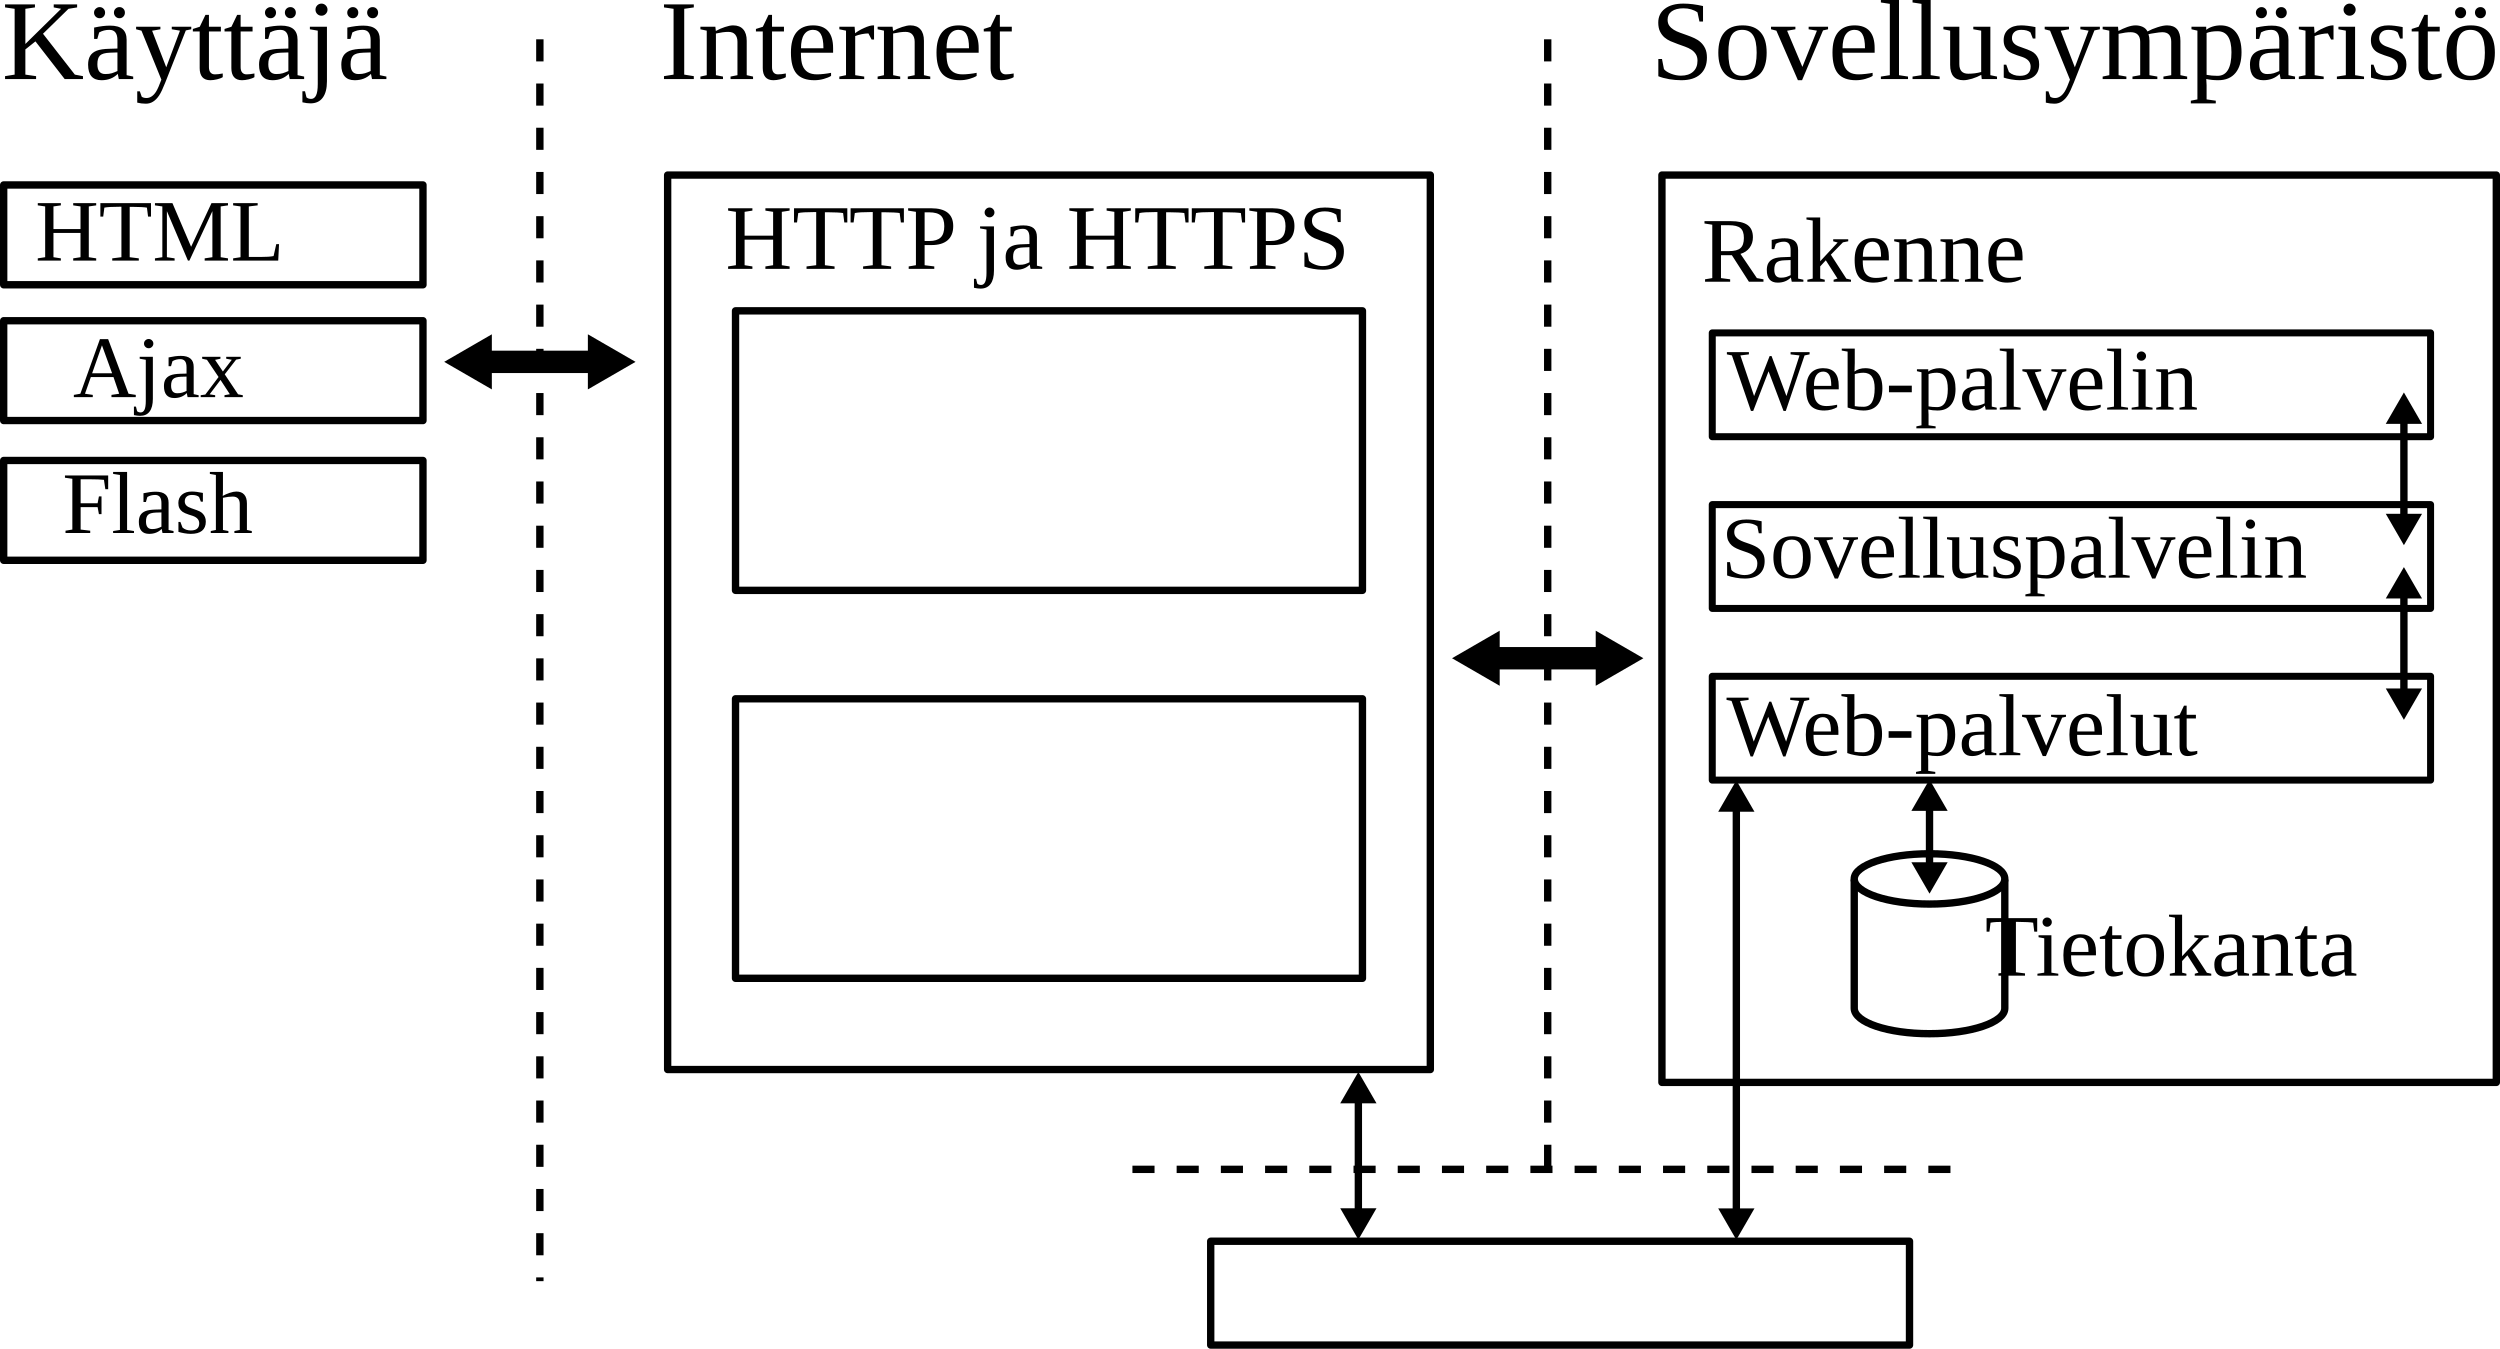
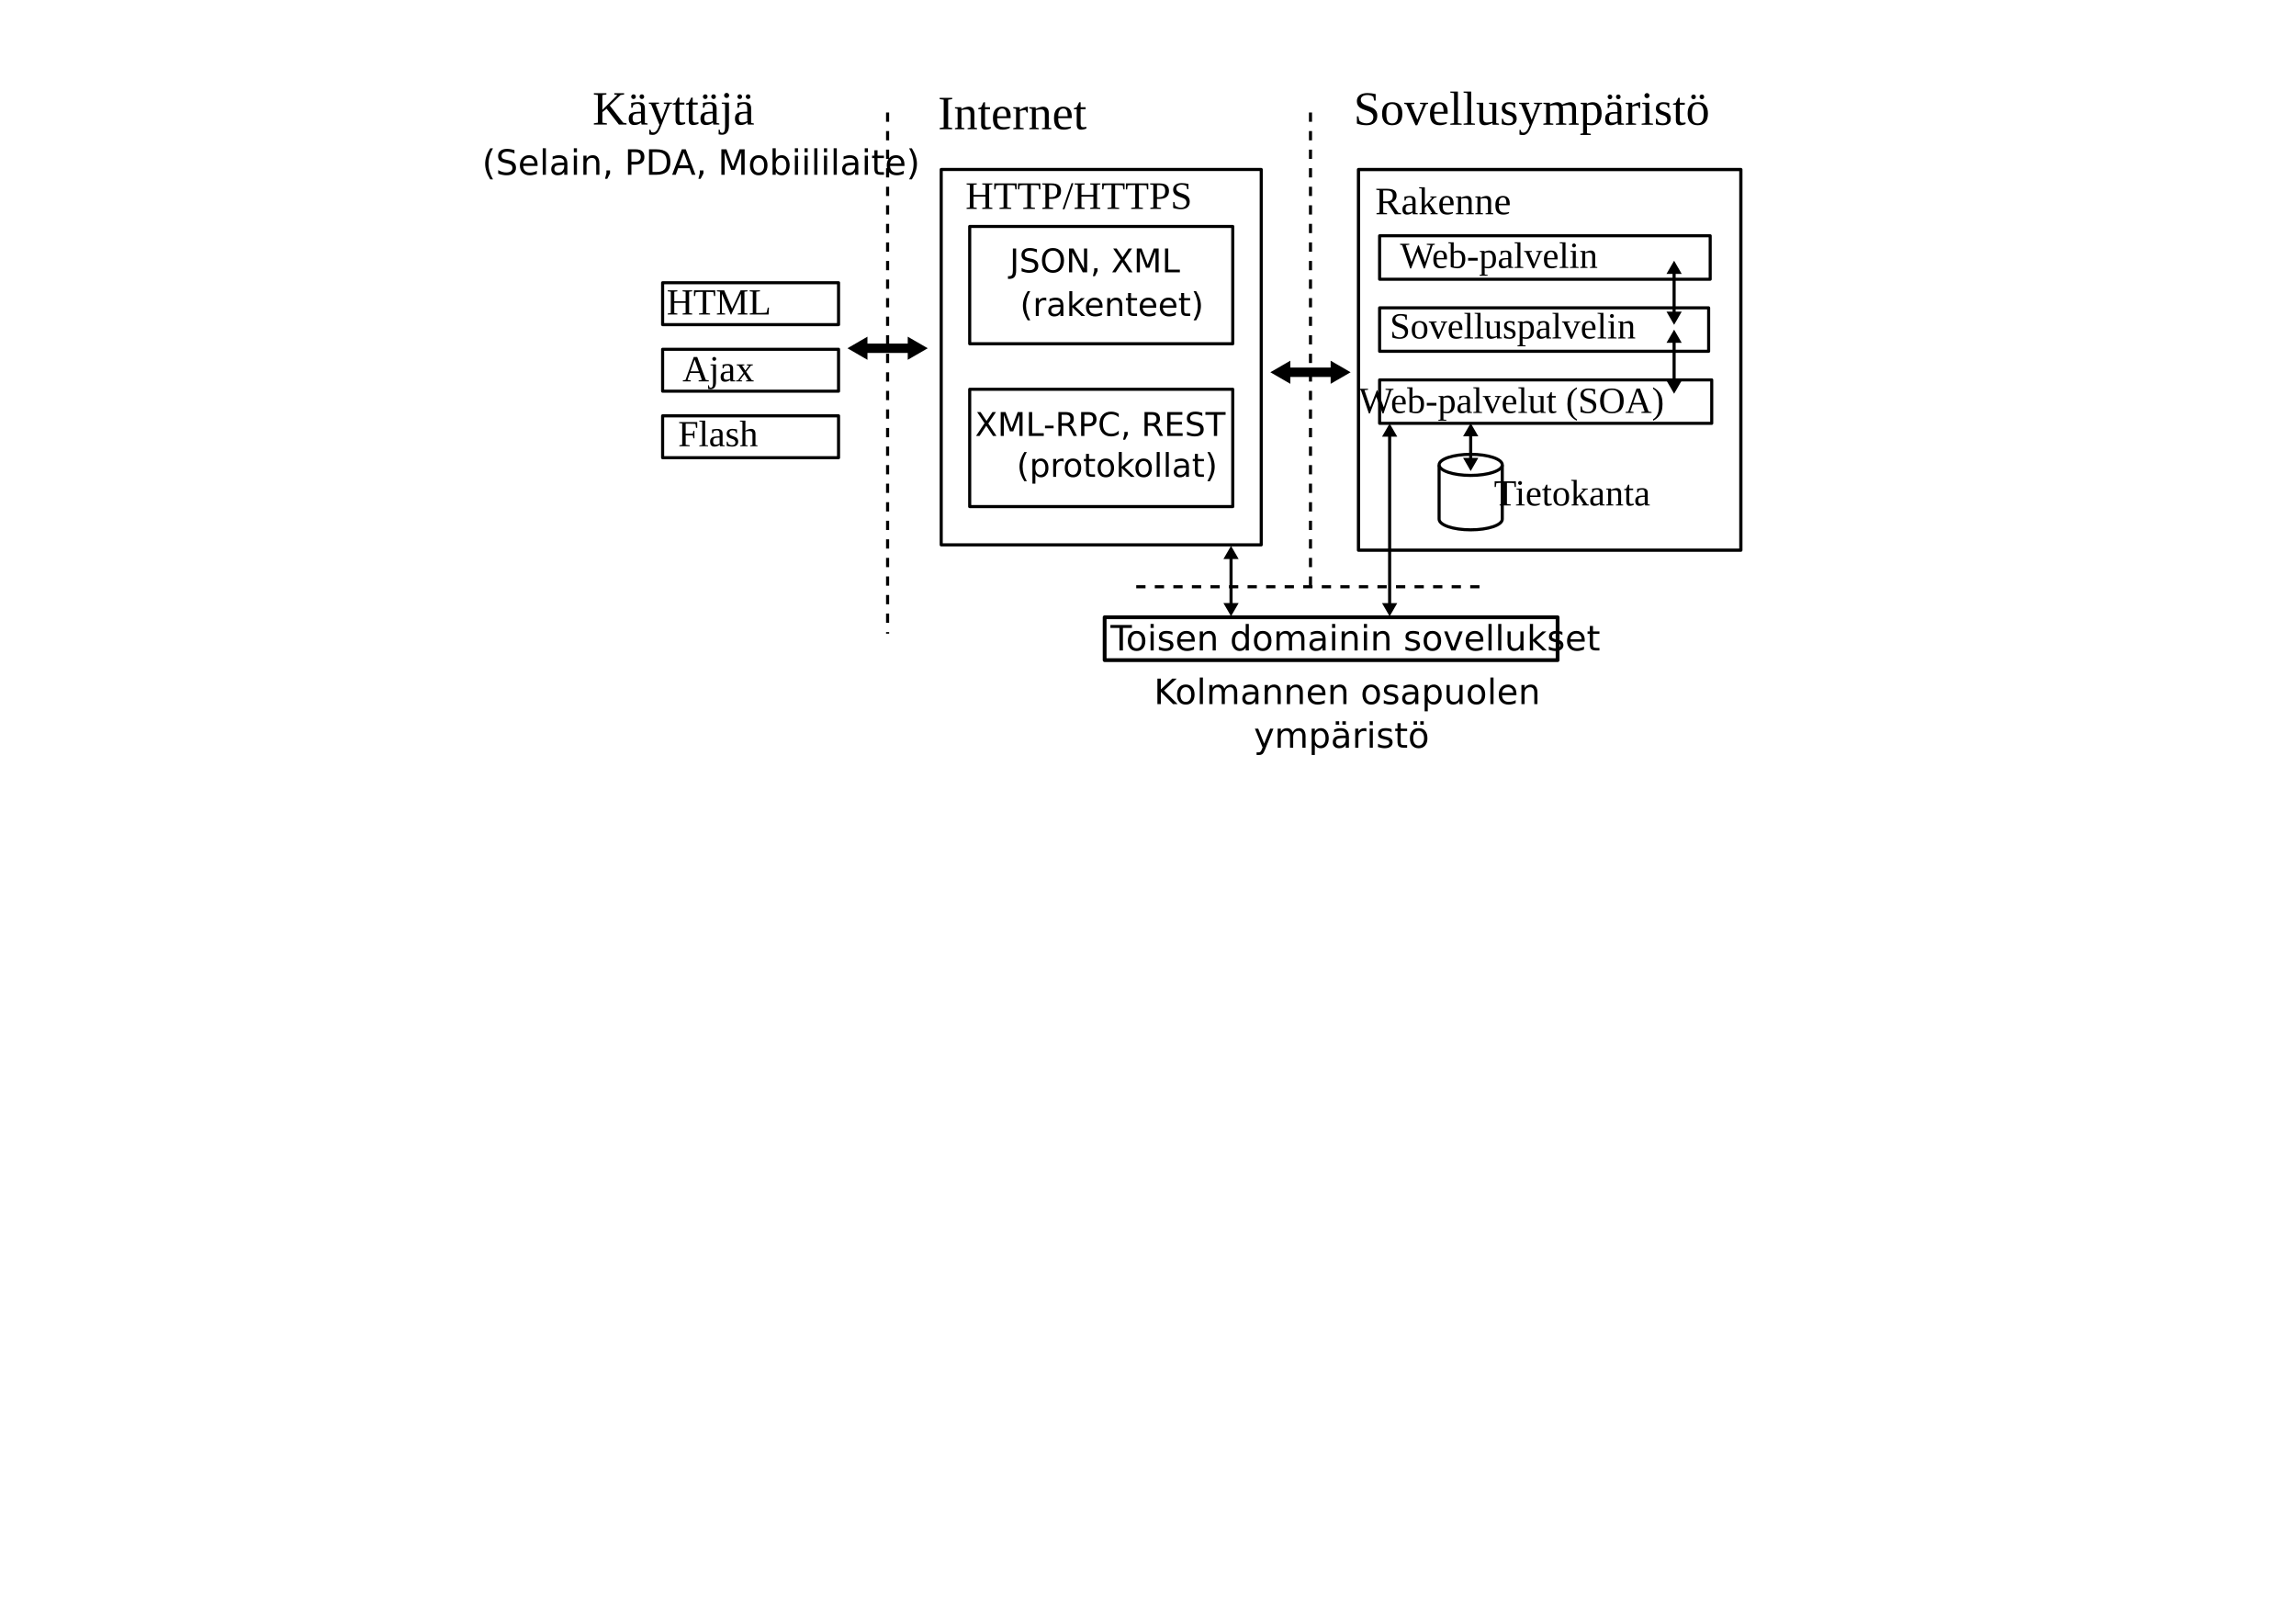
- <svg xmlns="http://www.w3.org/2000/svg" width="480.803" height="259.391" id="svg1901" version="1.1">
+ <svg xmlns="http://www.w3.org/2000/svg" width="1052.362" height="744.094" id="svg1901" version="1.0">
  <defs id="defs1903">
    <marker orient="auto" refY="0" refX="0" id="TriangleOutM" style="overflow:visible">
-       <path id="path3817" d="m 5.77,0 -8.65,5 0,-10 8.65,5 z" style="fill-rule:evenodd;stroke:#000000;stroke-width:1pt;marker-start:none" transform="scale(0.4,0.4)" />
+       <path id="path3817" d="M 5.77,0 L -2.88,5 L -2.88,-5 L 5.77,0 z" style="fill-rule:evenodd;stroke:#000000;stroke-width:1pt;marker-start:none" transform="scale(0.4,0.4)" />
    </marker>
    <marker orient="auto" refY="0" refX="0" id="TriangleInM" style="overflow:visible">
-       <path id="path3808" d="m 5.77,0 -8.65,5 0,-10 8.65,5 z" style="fill-rule:evenodd;stroke:#000000;stroke-width:1pt;marker-start:none" transform="scale(-0.4,-0.4)" />
+       <path id="path3808" d="M 5.77,0 L -2.88,5 L -2.88,-5 L 5.77,0 z" style="fill-rule:evenodd;stroke:#000000;stroke-width:1pt;marker-start:none" transform="scale(-0.4,-0.4)" />
    </marker>
    <marker orient="auto" refY="0" refX="0" id="TriangleOutS" style="overflow:visible">
-       <path id="path3820" d="m 5.77,0 -8.65,5 0,-10 8.65,5 z" style="fill-rule:evenodd;stroke:#000000;stroke-width:1pt;marker-start:none" transform="scale(0.2,0.2)" />
+       <path id="path3820" d="M 5.77,0 L -2.88,5 L -2.88,-5 L 5.77,0 z" style="fill-rule:evenodd;stroke:#000000;stroke-width:1pt;marker-start:none" transform="scale(0.2,0.2)" />
    </marker>
    <marker orient="auto" refY="0" refX="0" id="TriangleInS" style="overflow:visible">
-       <path id="path3811" d="m 5.77,0 -8.65,5 0,-10 8.65,5 z" style="fill-rule:evenodd;stroke:#000000;stroke-width:1pt;marker-start:none" transform="scale(-0.2,-0.2)" />
+       <path id="path3811" d="M 5.77,0 L -2.88,5 L -2.88,-5 L 5.77,0 z" style="fill-rule:evenodd;stroke:#000000;stroke-width:1pt;marker-start:none" transform="scale(-0.2,-0.2)" />
    </marker>
    <marker orient="auto" refY="0" refX="0" id="Arrow1Sstart" style="overflow:visible">
-       <path id="path3683" d="M 0,0 5,-5 -12.5,0 5,5 0,0 z" style="fill-rule:evenodd;stroke:#000000;stroke-width:1pt;marker-start:none" transform="matrix(0.2,0,0,0.2,1.2,0)" />
+       <path id="path3683" d="M 0,0 L 5,-5 L -12.5,0 L 5,5 L 0,0 z" style="fill-rule:evenodd;stroke:#000000;stroke-width:1pt;marker-start:none" transform="matrix(0.2,0,0,0.2,1.2,0)" />
    </marker>
    <marker orient="auto" refY="0" refX="0" id="Arrow1Mstart" style="overflow:visible">
-       <path id="path3677" d="M 0,0 5,-5 -12.5,0 5,5 0,0 z" style="fill-rule:evenodd;stroke:#000000;stroke-width:1pt;marker-start:none" transform="matrix(0.4,0,0,0.4,4,0)" />
+       <path id="path3677" d="M 0,0 L 5,-5 L -12.5,0 L 5,5 L 0,0 z" style="fill-rule:evenodd;stroke:#000000;stroke-width:1pt;marker-start:none" transform="matrix(0.4,0,0,0.4,4,0)" />
    </marker>
    <marker orient="auto" refY="0" refX="0" id="Arrow2Lstart" style="overflow:visible">
-       <path id="path3689" style="font-size:12px;fill-rule:evenodd;stroke-width:0.625;stroke-linejoin:round" d="M 8.719,4.034 -2.207,0.016 8.719,-4.002 c -1.745,2.372 -1.735,5.617 -6e-7,8.035 z" transform="matrix(1.1,0,0,1.1,1.1,0)" />
+       <path id="path3689" style="font-size:12px;fill-rule:evenodd;stroke-width:0.625;stroke-linejoin:round" d="M 8.719,4.034 L -2.207,0.016 L 8.719,-4.002 C 6.973,-1.63 6.983,1.616 8.719,4.034 L 8.719,4.034 z" transform="matrix(1.1,0,0,1.1,1.1,0)" />
    </marker>
  </defs>
  <g id="layer1" transform="translate(-126.8715,-53.17785)">
-     <rect style="fill:none;stroke:#000000;stroke-width:1.417;stroke-linecap:square;stroke-linejoin:round;stroke-miterlimit:4;stroke-opacity:1;stroke-dasharray:none" id="rect2858" width="146.681" height="172.024" x="255.273" y="86.847" />
-     <rect y="86.847" x="446.496" height="174.499" width="160.47" id="rect2862" style="fill:none;stroke:#000000;stroke-width:1.417;stroke-linecap:square;stroke-linejoin:round;stroke-miterlimit:4;stroke-opacity:1;stroke-dasharray:none" />
-     <rect style="fill:none;stroke:#000000;stroke-width:1.417;stroke-linecap:square;stroke-linejoin:round;stroke-miterlimit:4;stroke-opacity:1;stroke-dasharray:none" id="rect2864" width="120.571" height="53.758" x="268.328" y="112.958" />
-     <rect y="187.57" x="268.328" height="53.758" width="120.571" id="rect2866" style="fill:none;stroke:#000000;stroke-width:1.417;stroke-linecap:square;stroke-linejoin:round;stroke-miterlimit:4;stroke-opacity:1;stroke-dasharray:none" />
-     <rect style="fill:none;stroke:#000000;stroke-width:1.347;stroke-linecap:square;stroke-linejoin:round;stroke-miterlimit:4;stroke-opacity:1;stroke-dasharray:none" id="rect2868" width="138.148" height="19.967" x="456.175" y="117.2" />
-     <rect y="183.245" x="456.175" height="19.967" width="138.148" id="rect2870" style="fill:none;stroke:#000000;stroke-width:1.347;stroke-linecap:square;stroke-linejoin:round;stroke-miterlimit:4;stroke-opacity:1;stroke-dasharray:none" />
-     <rect style="fill:none;stroke:#000000;stroke-width:1.347;stroke-linecap:square;stroke-linejoin:round;stroke-miterlimit:4;stroke-opacity:1;stroke-dasharray:none" id="rect2872" width="138.148" height="19.967" x="456.175" y="150.223" />
-     <path style="fill:none;stroke:#000000;stroke-width:1.417;stroke-linecap:butt;stroke-linejoin:miter;stroke-miterlimit:4;stroke-opacity:1;stroke-dasharray:4.252, 4.252;stroke-dashoffset:0" d="m 230.698,60.736 0,238.837" id="path2876" />
-     <path id="path2878" d="m 424.529,60.736 0,217.334" style="fill:none;stroke:#000000;stroke-width:1.417;stroke-linecap:butt;stroke-linejoin:miter;stroke-miterlimit:4;stroke-opacity:1;stroke-dasharray:4.252, 4.252;stroke-dashoffset:0" />
-     <path style="fill:none;stroke:#000000;stroke-width:1.417;stroke-linecap:butt;stroke-linejoin:miter;stroke-miterlimit:4;stroke-opacity:1;stroke-dasharray:4.252, 4.252;stroke-dashoffset:0" d="m 344.661,278.07 161.273,0" id="path2880" />
-     <path style="fill:none;stroke:#000000;stroke-width:4.305;stroke-linecap:butt;stroke-linejoin:miter;stroke-miterlimit:4;stroke-opacity:1;stroke-dasharray:none;marker-start:url(#TriangleInS);marker-end:url(#TriangleOutS)" d="m 218.41,122.771 24.575,0" id="path2882" />
-     <path id="path2884" d="m 412.241,179.771 24.575,0" style="fill:none;stroke:#000000;stroke-width:4.305;stroke-linecap:butt;stroke-linejoin:miter;stroke-miterlimit:4;stroke-opacity:1;stroke-dasharray:none;marker-start:url(#TriangleInS);marker-end:url(#TriangleOutS)" />
-     <rect style="fill:none;stroke:#000000;stroke-width:1.417;stroke-linecap:square;stroke-linejoin:round;stroke-miterlimit:4;stroke-opacity:1;stroke-dasharray:none" id="rect2892" width="80.636" height="19.199" x="127.58" y="88.748" />
-     <rect y="114.859" x="127.58" height="19.199" width="80.636" id="rect2894" style="fill:none;stroke:#000000;stroke-width:1.417;stroke-linecap:square;stroke-linejoin:round;stroke-miterlimit:4;stroke-opacity:1;stroke-dasharray:none" />
-     <rect style="fill:none;stroke:#000000;stroke-width:1.417;stroke-linecap:square;stroke-linejoin:round;stroke-miterlimit:4;stroke-opacity:1;stroke-dasharray:none" id="rect2896" width="80.636" height="19.199" x="127.58" y="141.738" />
-     <rect style="fill:none;stroke:#000000;stroke-width:1.417;stroke-linecap:square;stroke-linejoin:round;stroke-miterlimit:4;stroke-opacity:1;stroke-dasharray:none" id="rect2898" width="134.394" height="19.967" x="359.716" y="291.894" />
-     <path style="fill:none;stroke:#000000;stroke-width:1.417;stroke-linecap:butt;stroke-linejoin:miter;stroke-miterlimit:4;stroke-opacity:1;stroke-dasharray:none;marker-start:url(#TriangleInM);marker-mid:none;marker-end:url(#TriangleOutM)" d="m 388.113,263.357 0,24.203" id="path2886" />
-     <path style="fill:none;stroke:#000000;stroke-width:1.417;stroke-linecap:butt;stroke-linejoin:miter;stroke-miterlimit:4;stroke-opacity:1;stroke-dasharray:none;marker-start:url(#TriangleInM);marker-mid:none;marker-end:url(#TriangleOutM)" d="m 460.806,287.59 0,-80.306" id="path2888" />
-     <path style="fill:none;stroke:#000000;stroke-width:1.417;stroke-linecap:butt;stroke-linejoin:miter;stroke-miterlimit:4;stroke-opacity:1;stroke-dasharray:none;marker-start:url(#TriangleInM);marker-mid:none;marker-end:url(#TriangleOutM)" d="m 497.959,207.112 0,13.907" id="path2890" />
-     <path style="fill:none;stroke:#000000;stroke-width:1.417;stroke-linecap:butt;stroke-linejoin:miter;stroke-miterlimit:4;stroke-opacity:1;stroke-dasharray:none;marker-start:url(#TriangleInM);marker-mid:none;marker-end:url(#TriangleOutM)" d="m 589.193,132.681 0,21.32" id="path2900" />
-     <text xml:space="preserve" style="font-size:16.907px;font-style:normal;font-variant:normal;font-weight:normal;font-stretch:normal;text-align:center;text-anchor:middle;fill:#000000;fill-opacity:1;stroke:none;font-family:Liberation Serif;-inkscape-font-specification:Liberation Serif" x="167.903" y="129.558" id="text3016">
-       <tspan id="tspan3018" x="167.903" y="129.558">Ajax</tspan>
-     </text>
-     <text xml:space="preserve" style="font-size:16.907px;font-style:normal;font-variant:normal;font-weight:normal;font-stretch:normal;text-align:center;text-anchor:middle;fill:#000000;fill-opacity:1;stroke:none;font-family:Liberation Serif;-inkscape-font-specification:Liberation Serif" x="167.766" y="155.681" id="text3020">
-       <tspan id="tspan3022" x="167.766" y="155.681">Flash</tspan>
-     </text>
-     <text xml:space="preserve" style="font-size:16.907px;font-style:normal;font-variant:normal;font-weight:normal;font-stretch:normal;text-align:center;text-anchor:middle;fill:#000000;fill-opacity:1;stroke:none;font-family:Liberation Serif;-inkscape-font-specification:Liberation Serif" x="168.167" y="103.302" id="text3024">
-       <tspan id="tspan3026" x="168.167" y="103.302">HTML</tspan>
-     </text>
+     <rect style="fill:none;stroke:#000000;stroke-width:1.417;stroke-linecap:square;stroke-linejoin:round;stroke-miterlimit:4;stroke-dasharray:none;stroke-opacity:1" id="rect2858" width="146.681" height="172.024" x="558.273" y="130.847" />
+     <rect y="130.879" x="749.528" height="174.436" width="175.256" id="rect2862" style="fill:none;stroke:#000000;stroke-width:1.481;stroke-linecap:square;stroke-linejoin:round;stroke-miterlimit:4;stroke-dasharray:none;stroke-opacity:1" />
+     <rect style="fill:none;stroke:#000000;stroke-width:1.417;stroke-linecap:square;stroke-linejoin:round;stroke-miterlimit:4;stroke-dasharray:none;stroke-opacity:1" id="rect2864" width="120.571" height="53.758" x="571.328" y="156.958" />
+     <rect y="231.57" x="571.328" height="53.758" width="120.571" id="rect2866" style="fill:none;stroke:#000000;stroke-width:1.417;stroke-linecap:square;stroke-linejoin:round;stroke-miterlimit:4;stroke-dasharray:none;stroke-opacity:1" />
+     <rect style="fill:none;stroke:#000000;stroke-width:1.408;stroke-linecap:square;stroke-linejoin:round;stroke-miterlimit:4;stroke-dasharray:none;stroke-opacity:1" id="rect2868" width="151.522" height="19.906" x="759.206" y="161.231" />
+     <rect y="227.278" x="759.208" height="19.902" width="152.225" id="rect2870" style="fill:none;stroke:#000000;stroke-width:1.412;stroke-linecap:square;stroke-linejoin:round;stroke-miterlimit:4;stroke-dasharray:none;stroke-opacity:1" />
+     <rect style="fill:none;stroke:#000000;stroke-width:1.405;stroke-linecap:square;stroke-linejoin:round;stroke-miterlimit:4;stroke-dasharray:none;stroke-opacity:1" id="rect2872" width="150.818" height="19.909" x="759.204" y="194.252" />
+     <path style="fill:none;stroke:#000000;stroke-width:1.417;stroke-linecap:butt;stroke-linejoin:miter;stroke-miterlimit:4;stroke-dasharray:4.252, 4.252;stroke-dashoffset:0;stroke-opacity:1" d="M 533.698,104.736 L 533.698,343.573" id="path2876" />
+     <path id="path2878" d="M 727.529,104.736 L 727.529,322.07" style="fill:none;stroke:#000000;stroke-width:1.417;stroke-linecap:butt;stroke-linejoin:miter;stroke-miterlimit:4;stroke-dasharray:4.252, 4.252;stroke-dashoffset:0;stroke-opacity:1" />
+     <path style="fill:none;stroke:#000000;stroke-width:1.417;stroke-linecap:butt;stroke-linejoin:miter;stroke-miterlimit:4;stroke-dasharray:4.252, 4.252;stroke-dashoffset:0;stroke-opacity:1" d="M 647.66,322.07 L 808.933,322.07" id="path2880" />
+     <path style="fill:none;stroke:#000000;stroke-width:4.305;stroke-linecap:butt;stroke-linejoin:miter;marker-start:url(#TriangleInS);marker-end:url(#TriangleOutS);stroke-miterlimit:4;stroke-dasharray:none;stroke-opacity:1" d="M 521.41,212.771 L 545.985,212.771" id="path2882" />
+     <path id="path2884" d="M 715.241,223.771 L 739.816,223.771" style="fill:none;stroke:#000000;stroke-width:4.305;stroke-linecap:butt;stroke-linejoin:miter;marker-start:url(#TriangleInS);marker-end:url(#TriangleOutS);stroke-miterlimit:4;stroke-dasharray:none;stroke-opacity:1" />
+     <rect style="fill:none;stroke:#000000;stroke-width:1.747;stroke-linecap:square;stroke-linejoin:round;stroke-miterlimit:4;stroke-dasharray:none;stroke-opacity:1" id="rect2898" width="207.603" height="19.637" x="633.182" y="336.058" />
+     <path style="fill:none;stroke:#000000;stroke-width:1.417;stroke-linecap:butt;stroke-linejoin:miter;marker-start:url(#TriangleInM);marker-mid:none;marker-end:url(#TriangleOutM);stroke-miterlimit:4;stroke-dasharray:none;stroke-opacity:1" d="M 691.113,307.357 L 691.113,331.56" id="path2886" />
+     <path style="fill:none;stroke:#000000;stroke-width:1.417;stroke-linecap:butt;stroke-linejoin:miter;marker-start:url(#TriangleInM);marker-mid:none;marker-end:url(#TriangleOutM);stroke-miterlimit:4;stroke-dasharray:none;stroke-opacity:1" d="M 763.806,331.59 L 763.806,251.284" id="path2888" />
+     <path style="fill:none;stroke:#000000;stroke-width:1.417;stroke-linecap:butt;stroke-linejoin:miter;marker-start:url(#TriangleInM);marker-mid:none;marker-end:url(#TriangleOutM);stroke-miterlimit:4;stroke-dasharray:none;stroke-opacity:1" d="M 800.959,251.112 L 800.959,265.02" id="path2890" />
+     <path style="fill:none;stroke:#000000;stroke-width:1.417;stroke-linecap:butt;stroke-linejoin:miter;marker-start:url(#TriangleInM);marker-mid:none;marker-end:url(#TriangleOutM);stroke-miterlimit:4;stroke-dasharray:none;stroke-opacity:1" d="M 894.193,176.681 L 894.193,198.002" id="path2900" />
+     <g id="g2453" transform="translate(0,32.38401)">
+       <rect style="fill:none;stroke:#000000;stroke-width:1.417;stroke-linecap:square;stroke-linejoin:round;stroke-miterlimit:4;stroke-dasharray:none;stroke-opacity:1" id="rect2894" width="80.636" height="19.199" x="430.58" y="180.859" />
+       <text id="text3016" y="195.558" x="470.902" style="font-size:16.907px;font-style:normal;font-variant:normal;font-weight:normal;font-stretch:normal;text-align:center;text-anchor:middle;fill:#000000;fill-opacity:1;stroke:none;font-family:Liberation Serif;-inkscape-font-specification:Liberation Serif" xml:space="preserve">
+         <tspan y="195.558" x="470.902" id="tspan3018">Ajax</tspan>
+       </text>
+     </g>
+     <g id="g2448" transform="translate(0,36.00002)">
+       <rect y="207.738" x="430.58" height="19.199" width="80.636" id="rect2896" style="fill:none;stroke:#000000;stroke-width:1.417;stroke-linecap:square;stroke-linejoin:round;stroke-miterlimit:4;stroke-dasharray:none;stroke-opacity:1" />
+       <text id="text3020" y="221.681" x="470.766" style="font-size:16.907px;font-style:normal;font-variant:normal;font-weight:normal;font-stretch:normal;text-align:center;text-anchor:middle;fill:#000000;fill-opacity:1;stroke:none;font-family:Liberation Serif;-inkscape-font-specification:Liberation Serif" xml:space="preserve">
+         <tspan y="221.681" x="470.766" id="tspan3022">Flash</tspan>
+       </text>
+     </g>
+     <g id="g2458" transform="translate(0,28.00001)">
+       <rect y="154.748" x="430.58" height="19.199" width="80.636" id="rect2892" style="fill:none;stroke:#000000;stroke-width:1.417;stroke-linecap:square;stroke-linejoin:round;stroke-miterlimit:4;stroke-dasharray:none;stroke-opacity:1" />
+       <text id="text3024" y="169.302" x="471.167" style="font-size:16.907px;font-style:normal;font-variant:normal;font-weight:normal;font-stretch:normal;text-align:center;text-anchor:middle;fill:#000000;fill-opacity:1;stroke:none;font-family:Liberation Serif;-inkscape-font-specification:Liberation Serif" xml:space="preserve">
+         <tspan y="169.302" x="471.167" id="tspan3026">HTML</tspan>
+       </text>
+     </g>
    <text xml:space="preserve" style="font-size:40px;font-style:normal;font-weight:normal;fill:#000000;fill-opacity:1;stroke:none;font-family:Bitstream Vera Sans" x="-64.65" y="-60.826" id="text3028">
      <tspan id="tspan3030" x="-64.65" y="-60.826" />
    </text>
-     <text xml:space="preserve" style="font-size:21.923px;font-style:normal;font-variant:normal;font-weight:normal;font-stretch:normal;text-align:start;text-anchor:start;fill:#000000;fill-opacity:1;stroke:none;font-family:Liberation Serif;-inkscape-font-specification:Liberation Serif" x="253.772" y="68.389" id="text3032">
-       <tspan id="tspan3034" x="253.772" y="68.389">Internet</tspan>
+     <text xml:space="preserve" style="font-size:21.923px;font-style:normal;font-variant:normal;font-weight:normal;font-stretch:normal;text-align:start;text-anchor:start;fill:#000000;fill-opacity:1;stroke:none;font-family:Liberation Serif;-inkscape-font-specification:Liberation Serif" x="556.772" y="112.389" id="text3032">
+       <tspan id="tspan3034" x="556.772" y="112.389">Internet</tspan>
    </text>
-     <text xml:space="preserve" style="font-size:21.923px;font-style:normal;font-variant:normal;font-weight:normal;font-stretch:normal;text-align:start;text-anchor:start;fill:#000000;fill-opacity:1;stroke:none;font-family:Liberation Serif;-inkscape-font-specification:Liberation Serif" x="444.321" y="68.389" id="text3036">
-       <tspan id="tspan3038" x="444.321" y="68.389">Sovellusympäristö</tspan>
+     <text xml:space="preserve" style="font-size:21.923px;font-style:normal;font-variant:normal;font-weight:normal;font-stretch:normal;text-align:start;text-anchor:start;fill:#000000;fill-opacity:1;stroke:none;font-family:Liberation Serif;-inkscape-font-specification:Liberation Serif" x="747.321" y="110.344" id="text3036">
+       <tspan id="tspan3038" x="747.321" y="110.344">Sovellusympäristö</tspan>
    </text>
-     <text xml:space="preserve" style="font-size:21.923px;font-style:normal;font-variant:normal;font-weight:normal;font-stretch:normal;text-align:start;text-anchor:start;fill:#000000;fill-opacity:1;stroke:none;font-family:Liberation Serif;-inkscape-font-specification:Liberation Serif" x="127.218" y="68.389" id="text3040">
-       <tspan id="tspan3042" x="127.218" y="68.389">Käyttäjä</tspan>
+     <text xml:space="preserve" style="font-size:21.923px;font-style:normal;font-variant:normal;font-weight:normal;font-stretch:normal;text-align:start;text-anchor:start;fill:#000000;fill-opacity:1;stroke:none;font-family:Liberation Serif;-inkscape-font-specification:Liberation Serif" x="398.443" y="110.259" id="text3040">
+       <tspan id="tspan3042" x="398.443" y="110.259">Käyttäjä</tspan>
    </text>
-     <text xml:space="preserve" style="font-size:17.811px;font-style:normal;font-variant:normal;font-weight:normal;font-stretch:normal;fill:#000000;fill-opacity:1;stroke:none;font-family:Liberation Serif;-inkscape-font-specification:Liberation Serif" x="266.387" y="104.888" id="text3044">
-       <tspan id="tspan3046" x="266.387" y="104.888">HTTP ja HTTPS</tspan>
+     <text xml:space="preserve" style="font-size:17.811px;font-style:normal;font-variant:normal;font-weight:normal;font-stretch:normal;fill:#000000;fill-opacity:1;stroke:none;font-family:Liberation Serif;-inkscape-font-specification:Liberation Serif" x="569.387" y="148.888" id="text3044">
+       <tspan id="tspan3046" x="569.387" y="148.888">HTTP/HTTPS</tspan>
    </text>
-     <text xml:space="preserve" style="font-size:17.811px;font-style:normal;font-variant:normal;font-weight:normal;font-stretch:normal;fill:#000000;fill-opacity:1;stroke:none;font-family:Liberation Serif;-inkscape-font-specification:Liberation Serif" x="454.166" y="107.363" id="text3048">
-       <tspan id="tspan3050" x="454.166" y="107.363">Rakenne</tspan>
+     <text xml:space="preserve" style="font-size:17.811px;font-style:normal;font-variant:normal;font-weight:normal;font-stretch:normal;fill:#000000;fill-opacity:1;stroke:none;font-family:Liberation Serif;-inkscape-font-specification:Liberation Serif" x="757.166" y="151.363" id="text3048">
+       <tspan id="tspan3050" x="757.166" y="151.363">Rakenne</tspan>
    </text>
-     <text xml:space="preserve" style="font-size:16.907px;font-style:normal;font-variant:normal;font-weight:normal;font-stretch:normal;text-align:end;text-anchor:end;fill:#000000;fill-opacity:1;stroke:none;font-family:Liberation Serif;-inkscape-font-specification:Liberation Serif" x="570.758" y="131.957" id="text3052">
-       <tspan id="tspan3054" x="570.758" y="131.957">Web-palvelin</tspan>
+     <text xml:space="preserve" style="font-size:16.907px;font-style:normal;font-variant:normal;font-weight:normal;font-stretch:normal;text-align:end;text-anchor:end;fill:#000000;fill-opacity:1;stroke:none;font-family:Liberation Serif;-inkscape-font-specification:Liberation Serif" x="880.356" y="175.957" id="text3052">
+       <tspan id="tspan3054" x="880.356" y="175.957">Web-palvelin</tspan>
    </text>
-     <text xml:space="preserve" style="font-size:16.907px;font-style:normal;font-variant:normal;font-weight:normal;font-stretch:normal;text-align:center;text-anchor:middle;fill:#000000;fill-opacity:1;stroke:none;font-family:Liberation Serif;-inkscape-font-specification:Liberation Serif" x="524.812" y="164.272" id="text3056">
-       <tspan id="tspan3058" x="524.812" y="164.272">Sovelluspalvelin</tspan>
+     <text xml:space="preserve" style="font-size:16.907px;font-style:normal;font-variant:normal;font-weight:normal;font-stretch:normal;text-align:center;text-anchor:middle;fill:#000000;fill-opacity:1;stroke:none;font-family:Liberation Serif;-inkscape-font-specification:Liberation Serif" x="830.82" y="208.272" id="text3056">
+       <tspan id="tspan3058" x="830.82" y="208.272">Sovelluspalvelin</tspan>
    </text>
-     <text xml:space="preserve" style="font-size:16.907px;font-style:normal;font-variant:normal;font-weight:normal;font-stretch:normal;text-align:end;text-anchor:end;fill:#000000;fill-opacity:1;stroke:none;font-family:Liberation Serif;-inkscape-font-specification:Liberation Serif" x="570.692" y="198.416" id="text3060">
-       <tspan id="tspan3062" x="570.692" y="198.416">Web-palvelut</tspan>
+     <text xml:space="preserve" style="font-size:16.907px;font-style:normal;font-variant:normal;font-weight:normal;font-stretch:normal;text-align:end;text-anchor:end;fill:#000000;fill-opacity:1;stroke:none;font-family:Liberation Serif;-inkscape-font-specification:Liberation Serif" x="910.756" y="242.416" id="text3060">
+       <tspan id="tspan3062" x="910.756" y="242.416">Web-palvelut (SOA)</tspan>
    </text>
-     <text xml:space="preserve" style="font-size:16.9px;font-style:normal;font-variant:normal;font-weight:normal;font-stretch:normal;text-align:center;text-anchor:middle;fill:#000000;fill-opacity:1;stroke:none;font-family:Liberation Serif;-inkscape-font-specification:Liberation Serif" x="555.021" y="240.817" id="text3064">
-       <tspan id="tspan3066" x="555.021" y="240.817">Tietokanta</tspan>
+     <text xml:space="preserve" style="font-size:16.9px;font-style:normal;font-variant:normal;font-weight:normal;font-stretch:normal;text-align:center;text-anchor:middle;fill:#000000;fill-opacity:1;stroke:none;font-family:Liberation Serif;-inkscape-font-specification:Liberation Serif" x="858.021" y="284.817" id="text3064">
+       <tspan id="tspan3066" x="858.021" y="284.817">Tietokanta</tspan>
    </text>
-     <g id="g3655" transform="matrix(0.3447124,0,0,0.3454088,202.5404,222.1992)" style="fill:none;stroke-width:1.417;stroke-miterlimit:4;stroke-dasharray:none">
-       <path id="path3653" style="fill:none;stroke:#000000;stroke-width:4.107;stroke-linecap:butt;stroke-linejoin:miter;stroke-miterlimit:4;stroke-opacity:1;stroke-dasharray:none" d="m 815,0.393 0,71.648 c 0,7.91 18.804,14.178 42,14.178 23.196,0 42,-6.268 42,-14.178 l 0,-71.648" />
+     <g id="g3655" transform="matrix(0.3447124,0,0,0.3454088,505.5404,266.1992)" style="fill:none;stroke-width:1.417;stroke-miterlimit:4;stroke-dasharray:none">
+       <path id="path3653" style="fill:none;stroke:#000000;stroke-width:4.107;stroke-linecap:butt;stroke-linejoin:miter;stroke-miterlimit:4;stroke-dasharray:none;stroke-opacity:1" d="M 815,0.393 L 815,72.041 C 815,79.951 833.804,86.219 857,86.219 C 880.196,86.219 899,79.951 899,72.041 L 899,0.393" />
    </g>
-     <path style="fill:none;stroke:#000000;stroke-width:1.417;stroke-linecap:square;stroke-linejoin:round;stroke-miterlimit:4;stroke-opacity:1;stroke-dasharray:none;stroke-dashoffset:0" d="m 512.437,222.211 c 0,2.671 -6.482,4.836 -14.478,4.836 -7.996,0 -14.478,-2.165 -14.478,-4.836 0,-2.671 6.482,-4.836 14.478,-4.836 7.996,0 14.478,2.165 14.478,4.836 z" id="path3647" />
-     <path id="path6262" d="m 589.193,166.269 0,21.32" style="fill:none;stroke:#000000;stroke-width:1.417;stroke-linecap:butt;stroke-linejoin:miter;stroke-miterlimit:4;stroke-opacity:1;stroke-dasharray:none;marker-start:url(#TriangleInM);marker-mid:none;marker-end:url(#TriangleOutM)" />
+     <path style="fill:none;stroke:#000000;stroke-width:1.417;stroke-linecap:square;stroke-linejoin:round;stroke-miterlimit:4;stroke-dasharray:none;stroke-dashoffset:0;stroke-opacity:1" d="M 815.437,266.211 C 815.437,268.882 808.955,271.047 800.959,271.047 C 792.963,271.047 786.481,268.882 786.481,266.211 C 786.481,263.541 792.963,261.376 800.959,261.376 C 808.955,261.376 815.437,263.541 815.437,266.211 z" id="path3647" />
+     <path id="path6262" d="M 894.193,208.269 L 894.193,229.589" style="fill:none;stroke:#000000;stroke-width:1.417;stroke-linecap:butt;stroke-linejoin:miter;marker-start:url(#TriangleInM);marker-mid:none;marker-end:url(#TriangleOutM);stroke-miterlimit:4;stroke-dasharray:none;stroke-opacity:1" />
+     <text xml:space="preserve" style="font-size:12px;font-style:normal;font-weight:normal;fill:#000000;fill-opacity:1;stroke:none;stroke-width:1px;stroke-linecap:butt;stroke-linejoin:miter;stroke-opacity:1;font-family:Bitstream Vera Sans" x="347.872" y="133.272" id="text2444">
+       <tspan id="tspan2446" x="347.872" y="133.272" style="font-size:16px">(Selain, PDA, Mobiililaite)</tspan>
+     </text>
+     <text xml:space="preserve" style="font-size:12px;font-style:normal;font-weight:normal;fill:#000000;fill-opacity:1;stroke:none;stroke-width:1px;stroke-linecap:butt;stroke-linejoin:miter;stroke-opacity:1;font-family:Bitstream Vera Sans" x="589.652" y="177.981" id="text2467">
+       <tspan id="tspan2469" x="589.652" y="177.981" style="font-size:15">JSON, XML</tspan>
+       <tspan x="589.652" y="197.981" style="font-size:15" id="tspan2471"> (rakenteet)</tspan>
+     </text>
+     <text xml:space="preserve" style="font-size:15px;font-style:normal;font-weight:normal;fill:#000000;fill-opacity:1;stroke:none;stroke-width:1px;stroke-linecap:butt;stroke-linejoin:miter;stroke-opacity:1;font-family:Bitstream Vera Sans" x="573.789" y="252.956" id="text2473">
+       <tspan id="tspan2475" x="573.789" y="252.956">XML-RPC, REST</tspan>
+       <tspan x="573.789" y="271.706" id="tspan2477">    (protokollat)</tspan>
+     </text>
+     <flowRoot xml:space="preserve" id="flowRoot2479" style="fill:black;stroke:none;stroke-opacity:1;stroke-width:1px;stroke-linejoin:miter;stroke-linecap:butt;fill-opacity:1;font-family:Bitstream Vera Sans;font-style:normal;font-weight:normal;font-size:16">
+       <flowRegion id="flowRegion2481">
+         <rect id="rect2483" width="360" height="162" x="156" y="262.094" />
+       </flowRegion>
+       <flowPara id="flowPara2485" />
+     </flowRoot>
+     <flowRoot xml:space="preserve" id="flowRoot2487" style="fill:black;stroke:none;stroke-opacity:1;stroke-width:1px;stroke-linejoin:miter;stroke-linecap:butt;fill-opacity:1;font-family:Bitstream Vera Sans;font-style:normal;font-weight:normal;font-size:16">
+       <flowRegion id="flowRegion2489">
+         <rect id="rect2491" width="220" height="162" x="160" y="322.094" />
+       </flowRegion>
+       <flowPara id="flowPara2493" />
+     </flowRoot>
+     <text xml:space="preserve" style="font-size:16px;font-style:normal;font-weight:normal;fill:#000000;fill-opacity:1;stroke:none;stroke-width:1px;stroke-linecap:butt;stroke-linejoin:miter;stroke-opacity:1;font-family:Bitstream Vera Sans" x="635.872" y="351.272" id="text2495">
+       <tspan id="tspan2497" x="635.872" y="351.272" style="font-size:16px">Toisen domainin sovellukset</tspan>
+     </text>
+     <text xml:space="preserve" style="font-size:16px;font-style:normal;font-weight:normal;fill:#000000;fill-opacity:1;stroke:none;stroke-width:1px;stroke-linecap:butt;stroke-linejoin:miter;stroke-opacity:1;font-family:Bitstream Vera Sans" x="655.787" y="375.837" id="text2499">
+       <tspan id="tspan2501" x="655.787" y="375.837">Kolmannen osapuolen</tspan>
+       <tspan x="655.787" y="395.837" id="tspan2503">         ympäristö</tspan>
+     </text>
  </g>
</svg>
